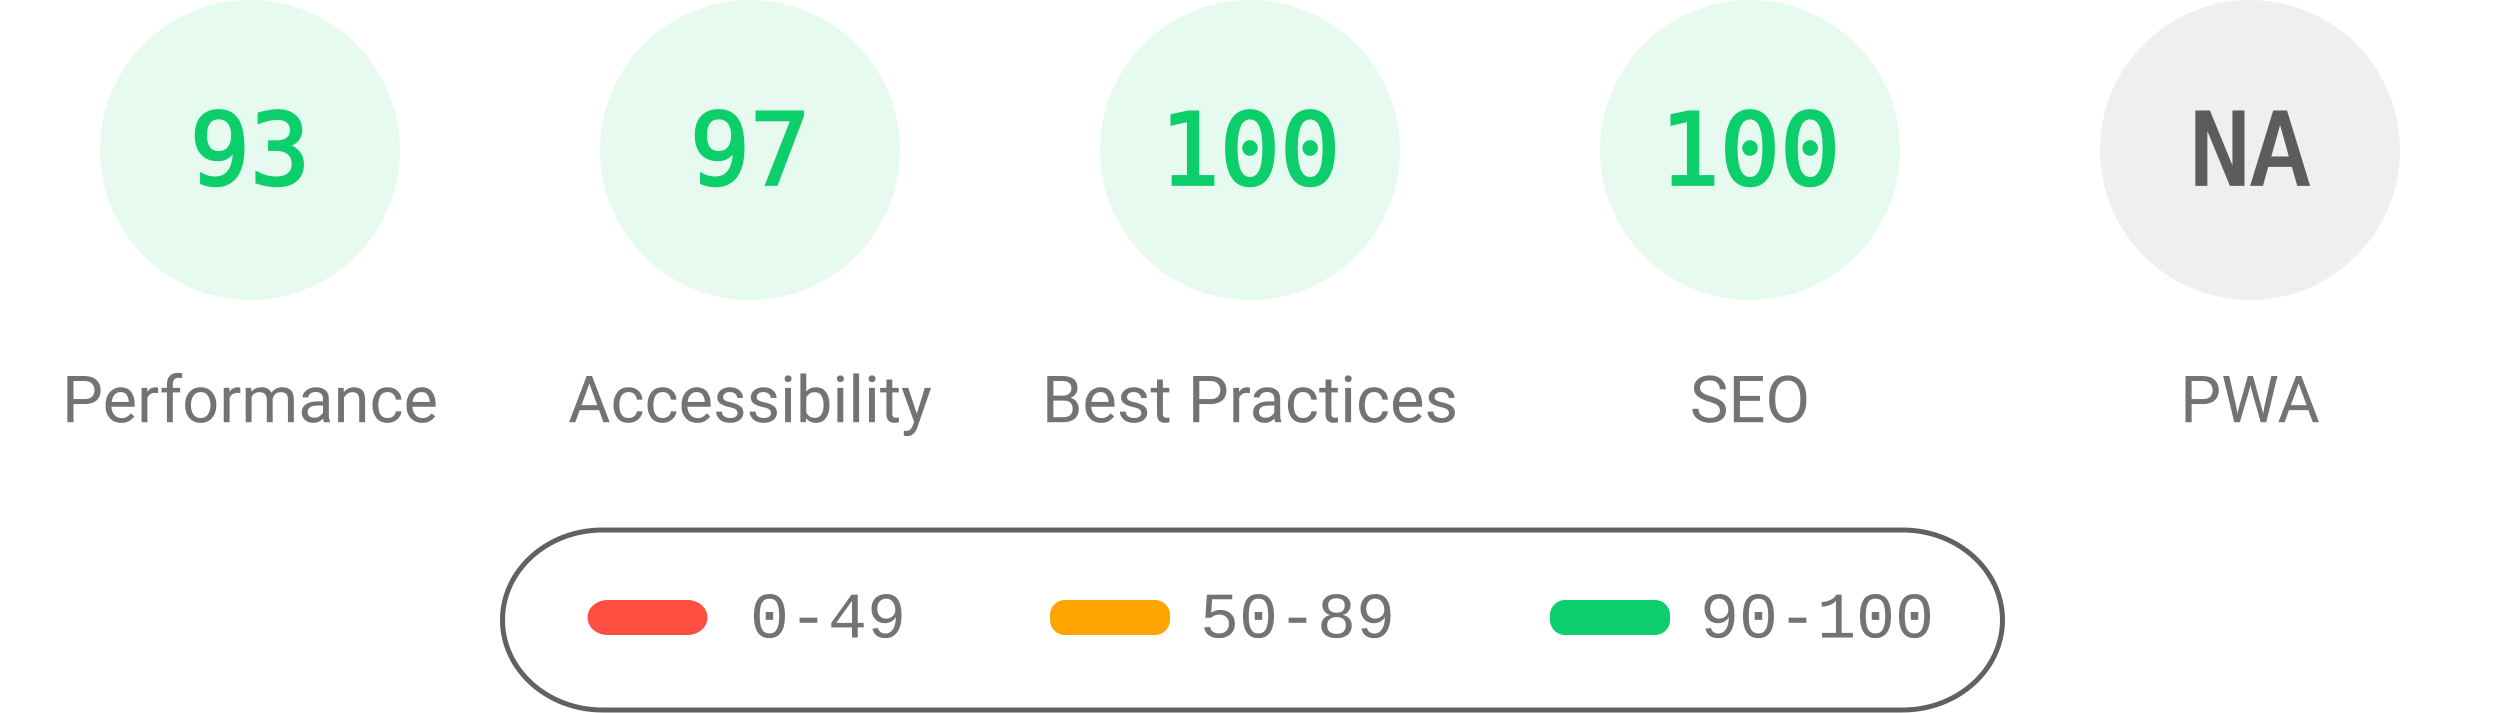
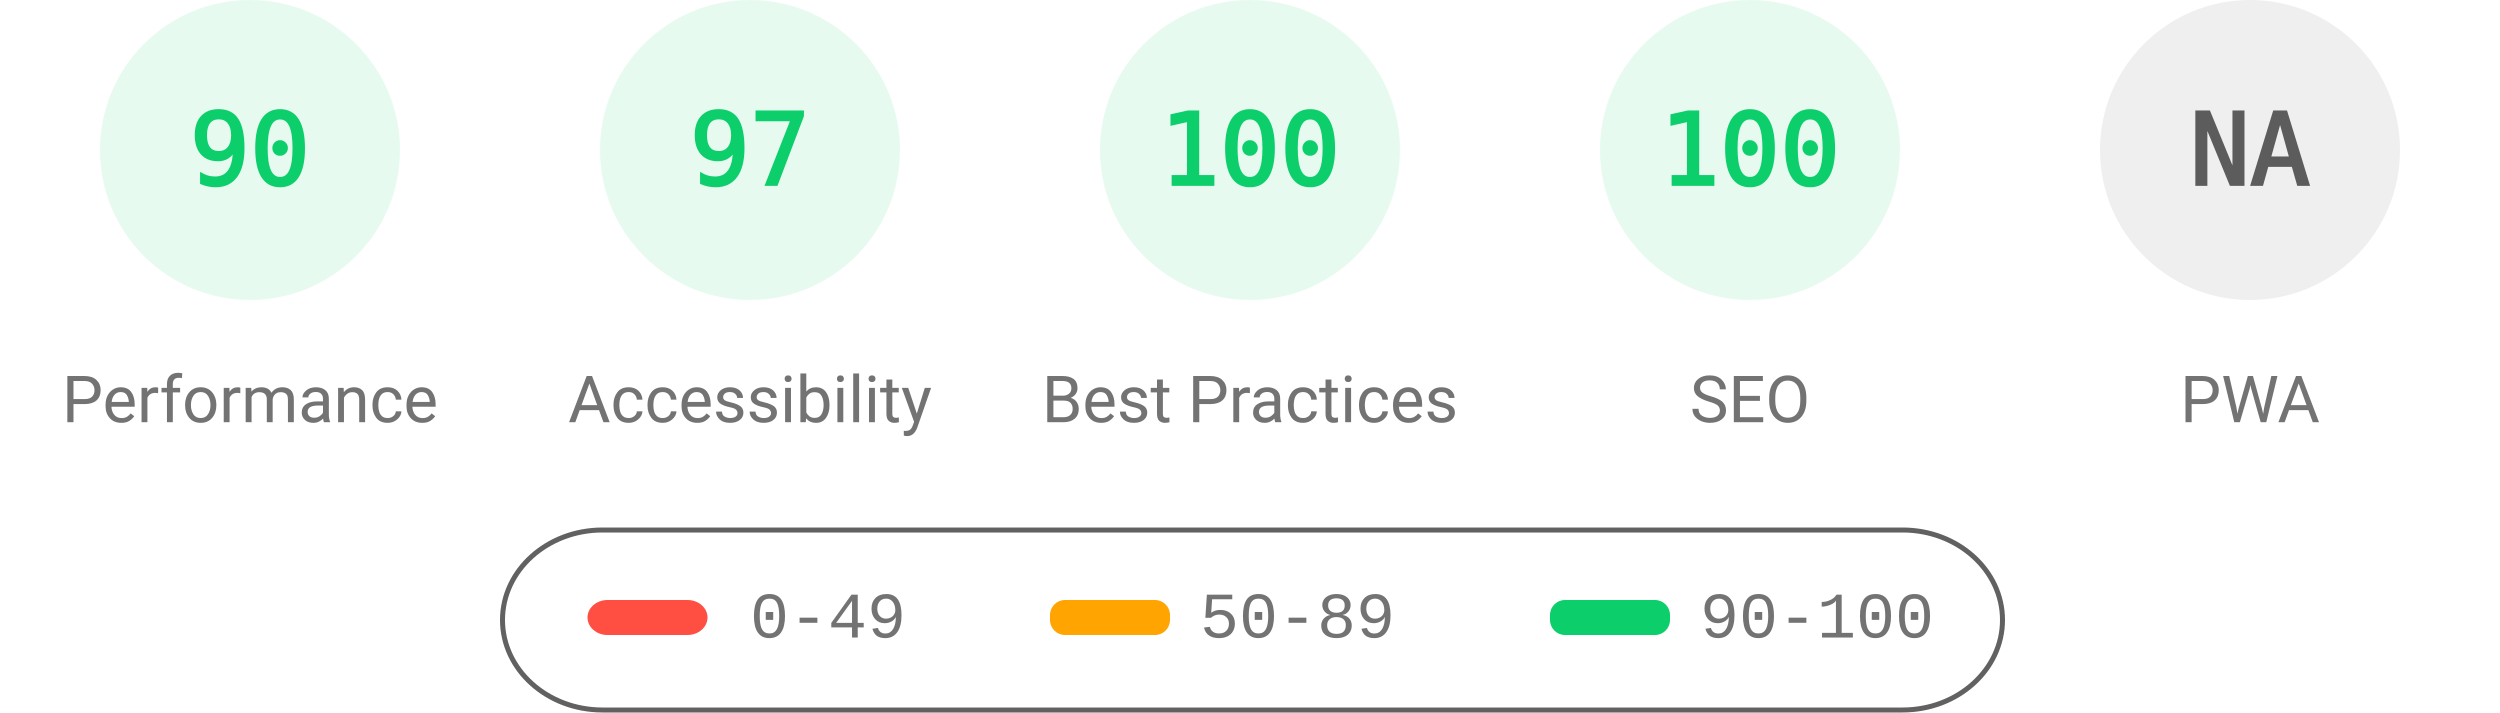
<svg xmlns="http://www.w3.org/2000/svg" fill="none" width="1000" height="285">
  <style>.gauge-base{opacity:.1}.gauge-arc{fill:none;animation-delay:250ms;stroke-linecap:round;transform:rotate(-90deg);transform-origin:100px 60px;animation:load-gauge 1s ease forwards}.guage-text{font-size:40px;font-family:monospace;text-align:center}.guage-red{color:#ff4e42;fill:#ff4e42;stroke:#ff4e42}.guage-orange{color:#ffa400;fill:#ffa400;stroke:#ffa400}.guage-green{color:#0cce6b;fill:#0cce6b;stroke:#0cce6b}.guage-undefined{color:#5c5c5c;fill:#5c5c5c;stroke:#5c5c5c}.guage-title{color:#737373;fill:#737373;stroke:none;font-size:26px;line-height:26px;font-family:Roboto,Halvetica,Arial,sans-serif}@keyframes load-gauge{from{stroke-dasharray:0 352.858}}</style>
  <svg class="guage-div guage-perf guage-green" viewBox="0 0 200 200" width="200" height="200">
    <circle class="gauge-base" r="56" cx="100" cy="60" stroke-width="8" />
-     <circle class="gauge-arc guage-arc-1" r="56" cx="100" cy="60" stroke-width="8" style="stroke-dasharray:327.228,351.858" />
-     <text class="guage-text" x="100" y="60" alignment-baseline="central" dominant-baseline="central" text-anchor="middle">93</text>
+     <circle class="gauge-arc guage-arc-1" r="56" cx="100" cy="60" stroke-width="8" style="stroke-dasharray:316.672,351.858" />
+     <text class="guage-text" x="100" y="60" alignment-baseline="central" dominant-baseline="central" text-anchor="middle">90</text>
    <text class="guage-title" x="100" y="160" alignment-baseline="central" dominant-baseline="central" text-anchor="middle">Performance</text>
  </svg>
  <svg class="guage-div guage-acc guage-green" viewBox="0 0 200 200" width="200" height="200" x="200">
    <circle class="gauge-base" r="56" cx="100" cy="60" stroke-width="8" />
    <circle class="gauge-arc guage-arc-2" r="56" cx="100" cy="60" stroke-width="8" style="stroke-dasharray:341.302,351.858" />
    <text class="guage-text" x="100" y="60" alignment-baseline="central" dominant-baseline="central" text-anchor="middle">97</text>
    <text class="guage-title" x="100" y="160" alignment-baseline="central" dominant-baseline="central" text-anchor="middle">Accessibility</text>
  </svg>
  <svg class="guage-div guage-best guage-green" viewBox="0 0 200 200" width="200" height="200" x="400">
    <circle class="gauge-base" r="56" cx="100" cy="60" stroke-width="8" />
    <circle class="gauge-arc guage-arc-3" r="56" cx="100" cy="60" stroke-width="8" style="stroke-dasharray:351.858,351.858" />
    <text class="guage-text" x="100" y="60" alignment-baseline="central" dominant-baseline="central" text-anchor="middle">100</text>
    <text class="guage-title" x="100" y="160" alignment-baseline="central" dominant-baseline="central" text-anchor="middle">Best Practices</text>
  </svg>
  <svg class="guage-div guage-seo guage-green" viewBox="0 0 200 200" width="200" height="200" x="600">
    <circle class="gauge-base" r="56" cx="100" cy="60" stroke-width="8" />
    <circle class="gauge-arc guage-arc-4" r="56" cx="100" cy="60" stroke-width="8" style="stroke-dasharray:351.858,351.858" />
    <text class="guage-text" x="100" y="60" alignment-baseline="central" dominant-baseline="central" text-anchor="middle">100</text>
    <text class="guage-title" x="100" y="160" alignment-baseline="central" dominant-baseline="central" text-anchor="middle">SEO</text>
  </svg>
  <svg class="guage-div guage-pwa guage-undefined" viewBox="0 0 200 200" width="200" height="200" x="800">
    <circle class="gauge-base" r="56" cx="100" cy="60" stroke-width="8" />
    <circle class="gauge-arc guage-arc-4" r="56" cx="100" cy="60" stroke-width="8" style="stroke-dasharray:351.858,351.858" />
    <text class="guage-text" x="100" y="60" alignment-baseline="central" dominant-baseline="central" text-anchor="middle">NA</text>
    <text class="guage-title" x="100" y="160" alignment-baseline="central" dominant-baseline="central" text-anchor="middle">PWA</text>
  </svg>
  <svg width="604" height="76" x="200" y="210">
    <path fill="none" id="canvas_background" d="M-1-1h604v80H-1z" />
    <rect fill-opacity="0" stroke="#616161" stroke-width="2" rx="40" id="svg_2" height="72" width="600" y="2" x="1" fill="#000" />
    <rect stroke="#000" rx="8" id="svg_3" height="14" width="48" y="30" x="35" stroke-opacity="null" stroke-width="0" fill="#ff4e42" />
    <rect stroke="#000" rx="6" id="svg_4" height="14" width="48" y="30" x="220" stroke-opacity="null" stroke-width="0" fill="#ffa400" />
    <rect stroke="#000" rx="6" id="svg_5" height="14" width="48" y="30" x="420" stroke-opacity="null" stroke-width="0" fill="#0cce6b" />
    <text xml:space="preserve" text-anchor="start" font-family="'Courier New', Courier, monospace" font-size="26" id="svg_6" y="45" x="100" stroke-opacity="null" stroke-width="0" stroke="#000" fill="#737373">0-49</text>
    <text xml:space="preserve" text-anchor="start" font-family="'Courier New', Courier, monospace" font-size="26" id="svg_7" y="45" x="280" stroke-opacity="null" stroke-width="0" stroke="#000" fill="#737373">50-89</text>
    <text xml:space="preserve" text-anchor="start" font-family="'Courier New', Courier, monospace" font-size="26" id="svg_8" y="45" x="480" stroke-opacity="null" stroke-width="0" stroke="#000" fill="#737373">90-100</text>
  </svg>
</svg>
